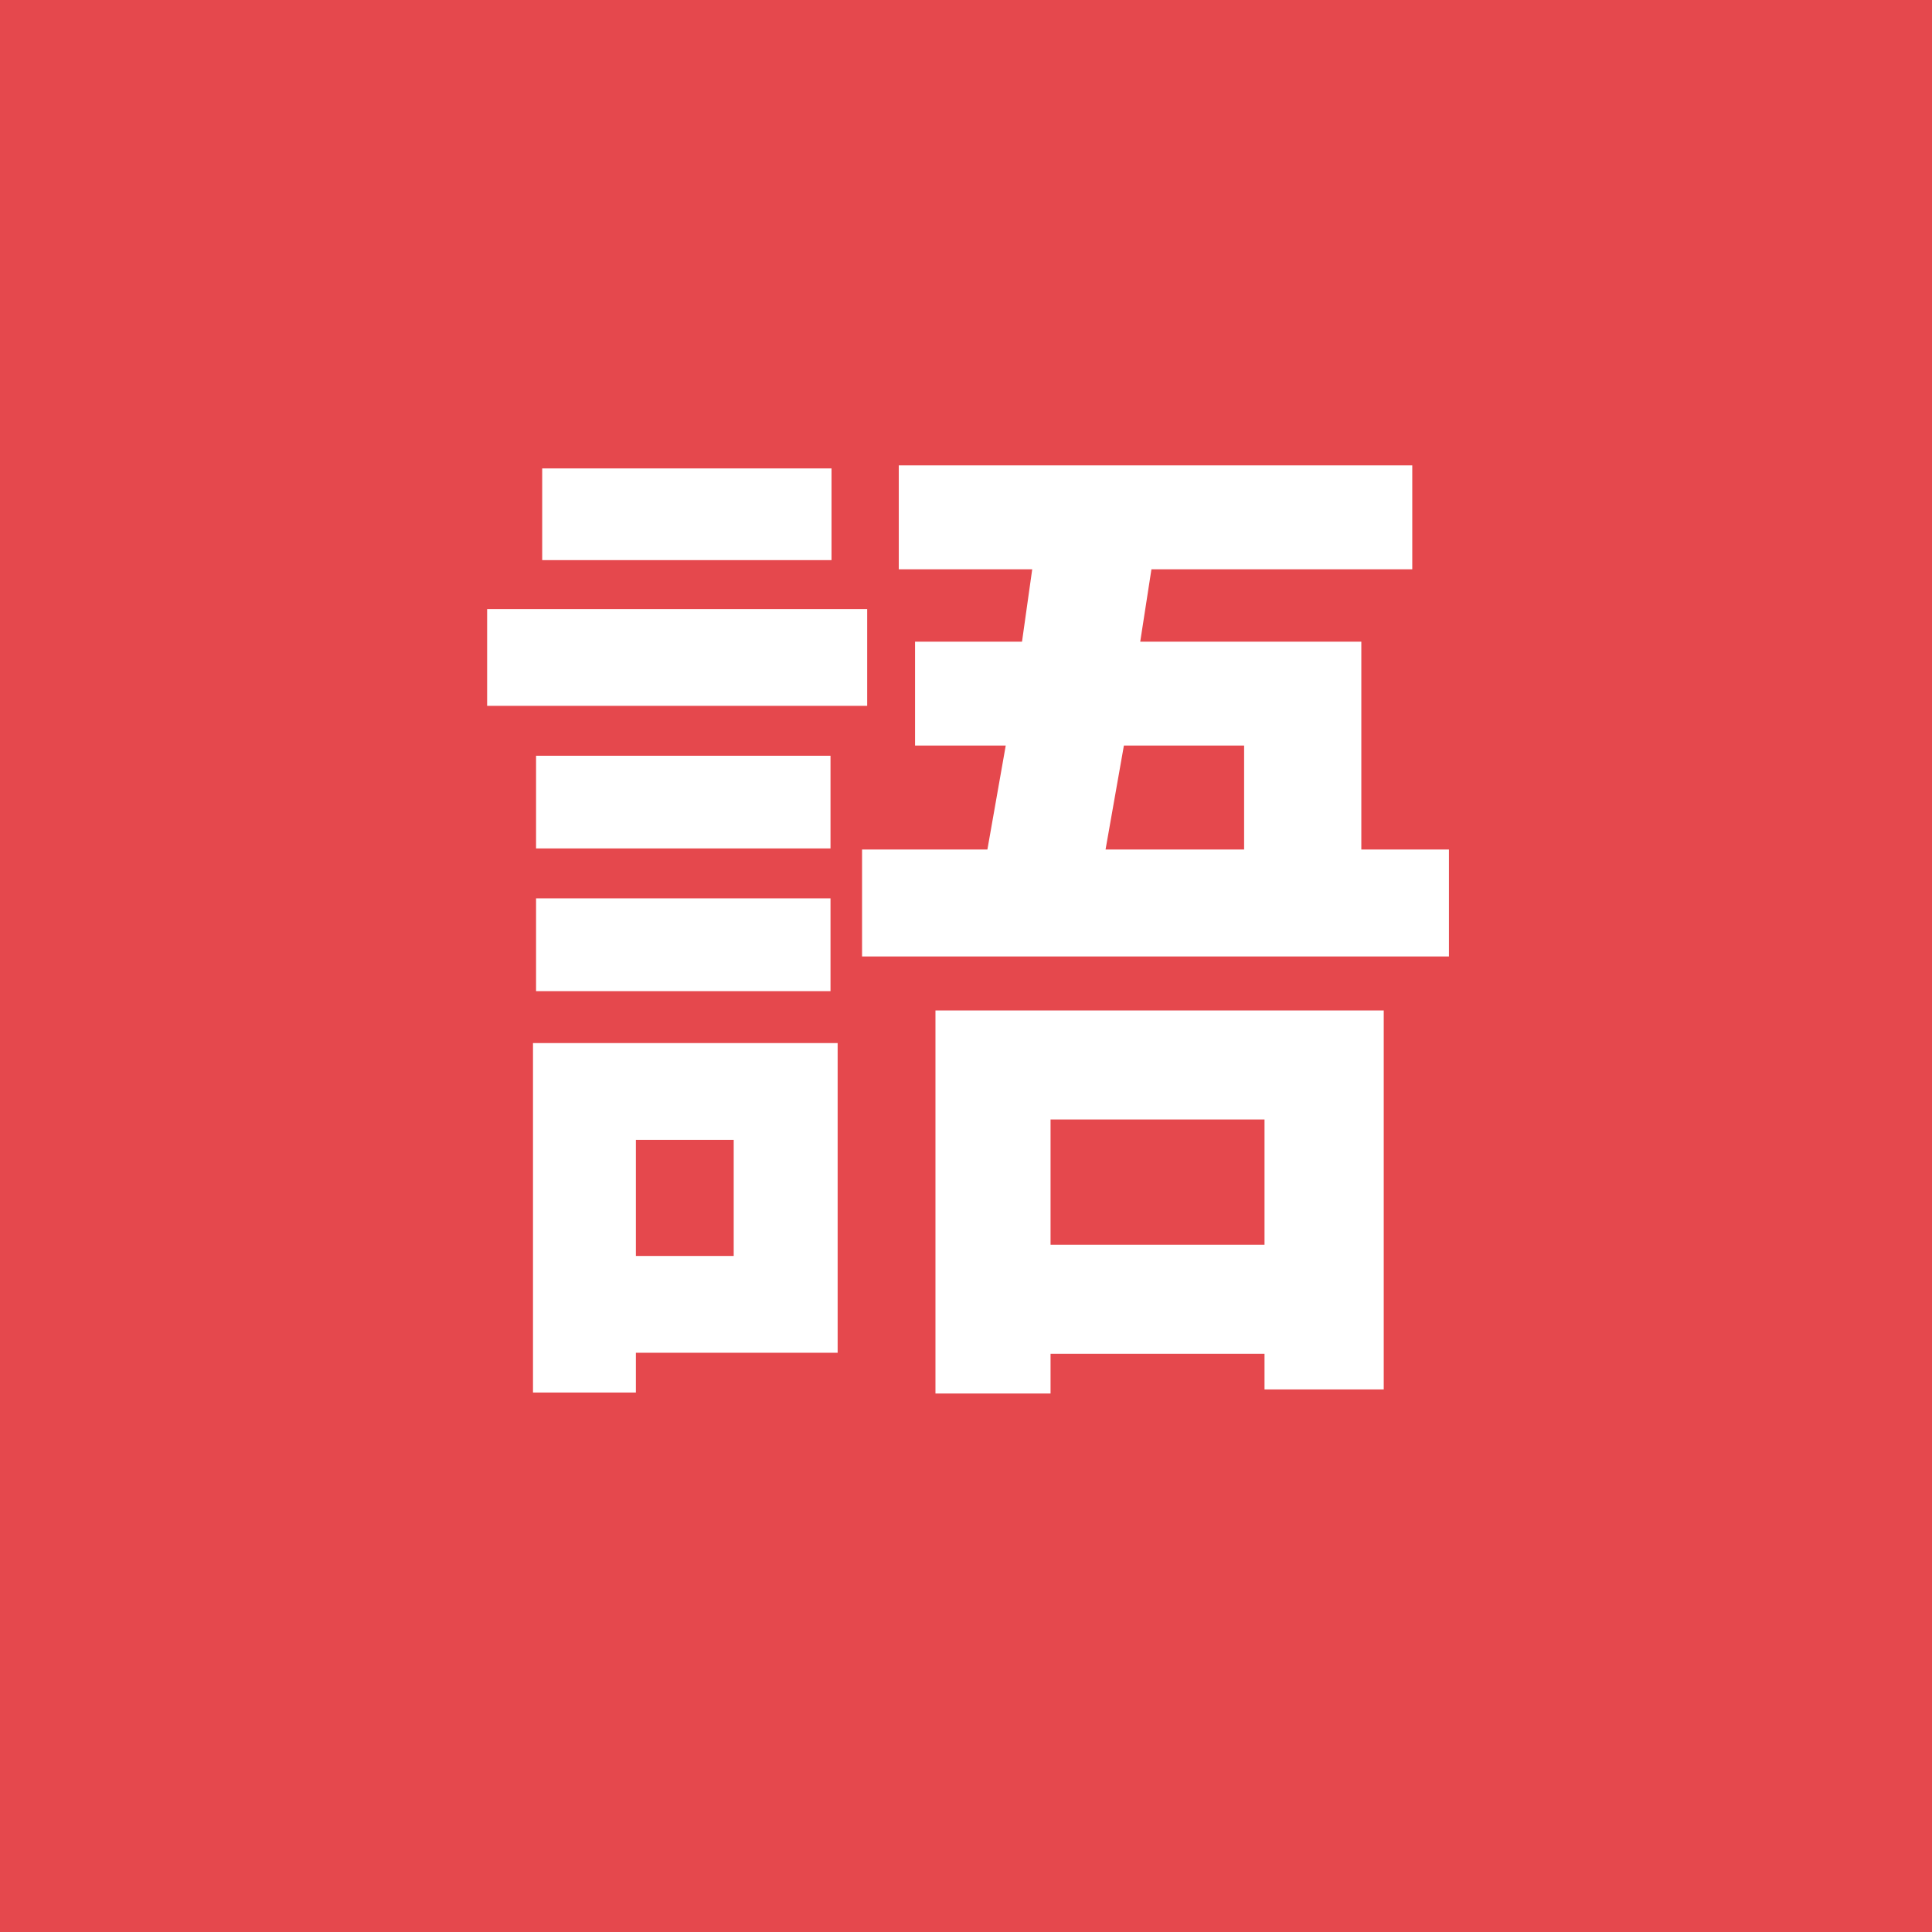
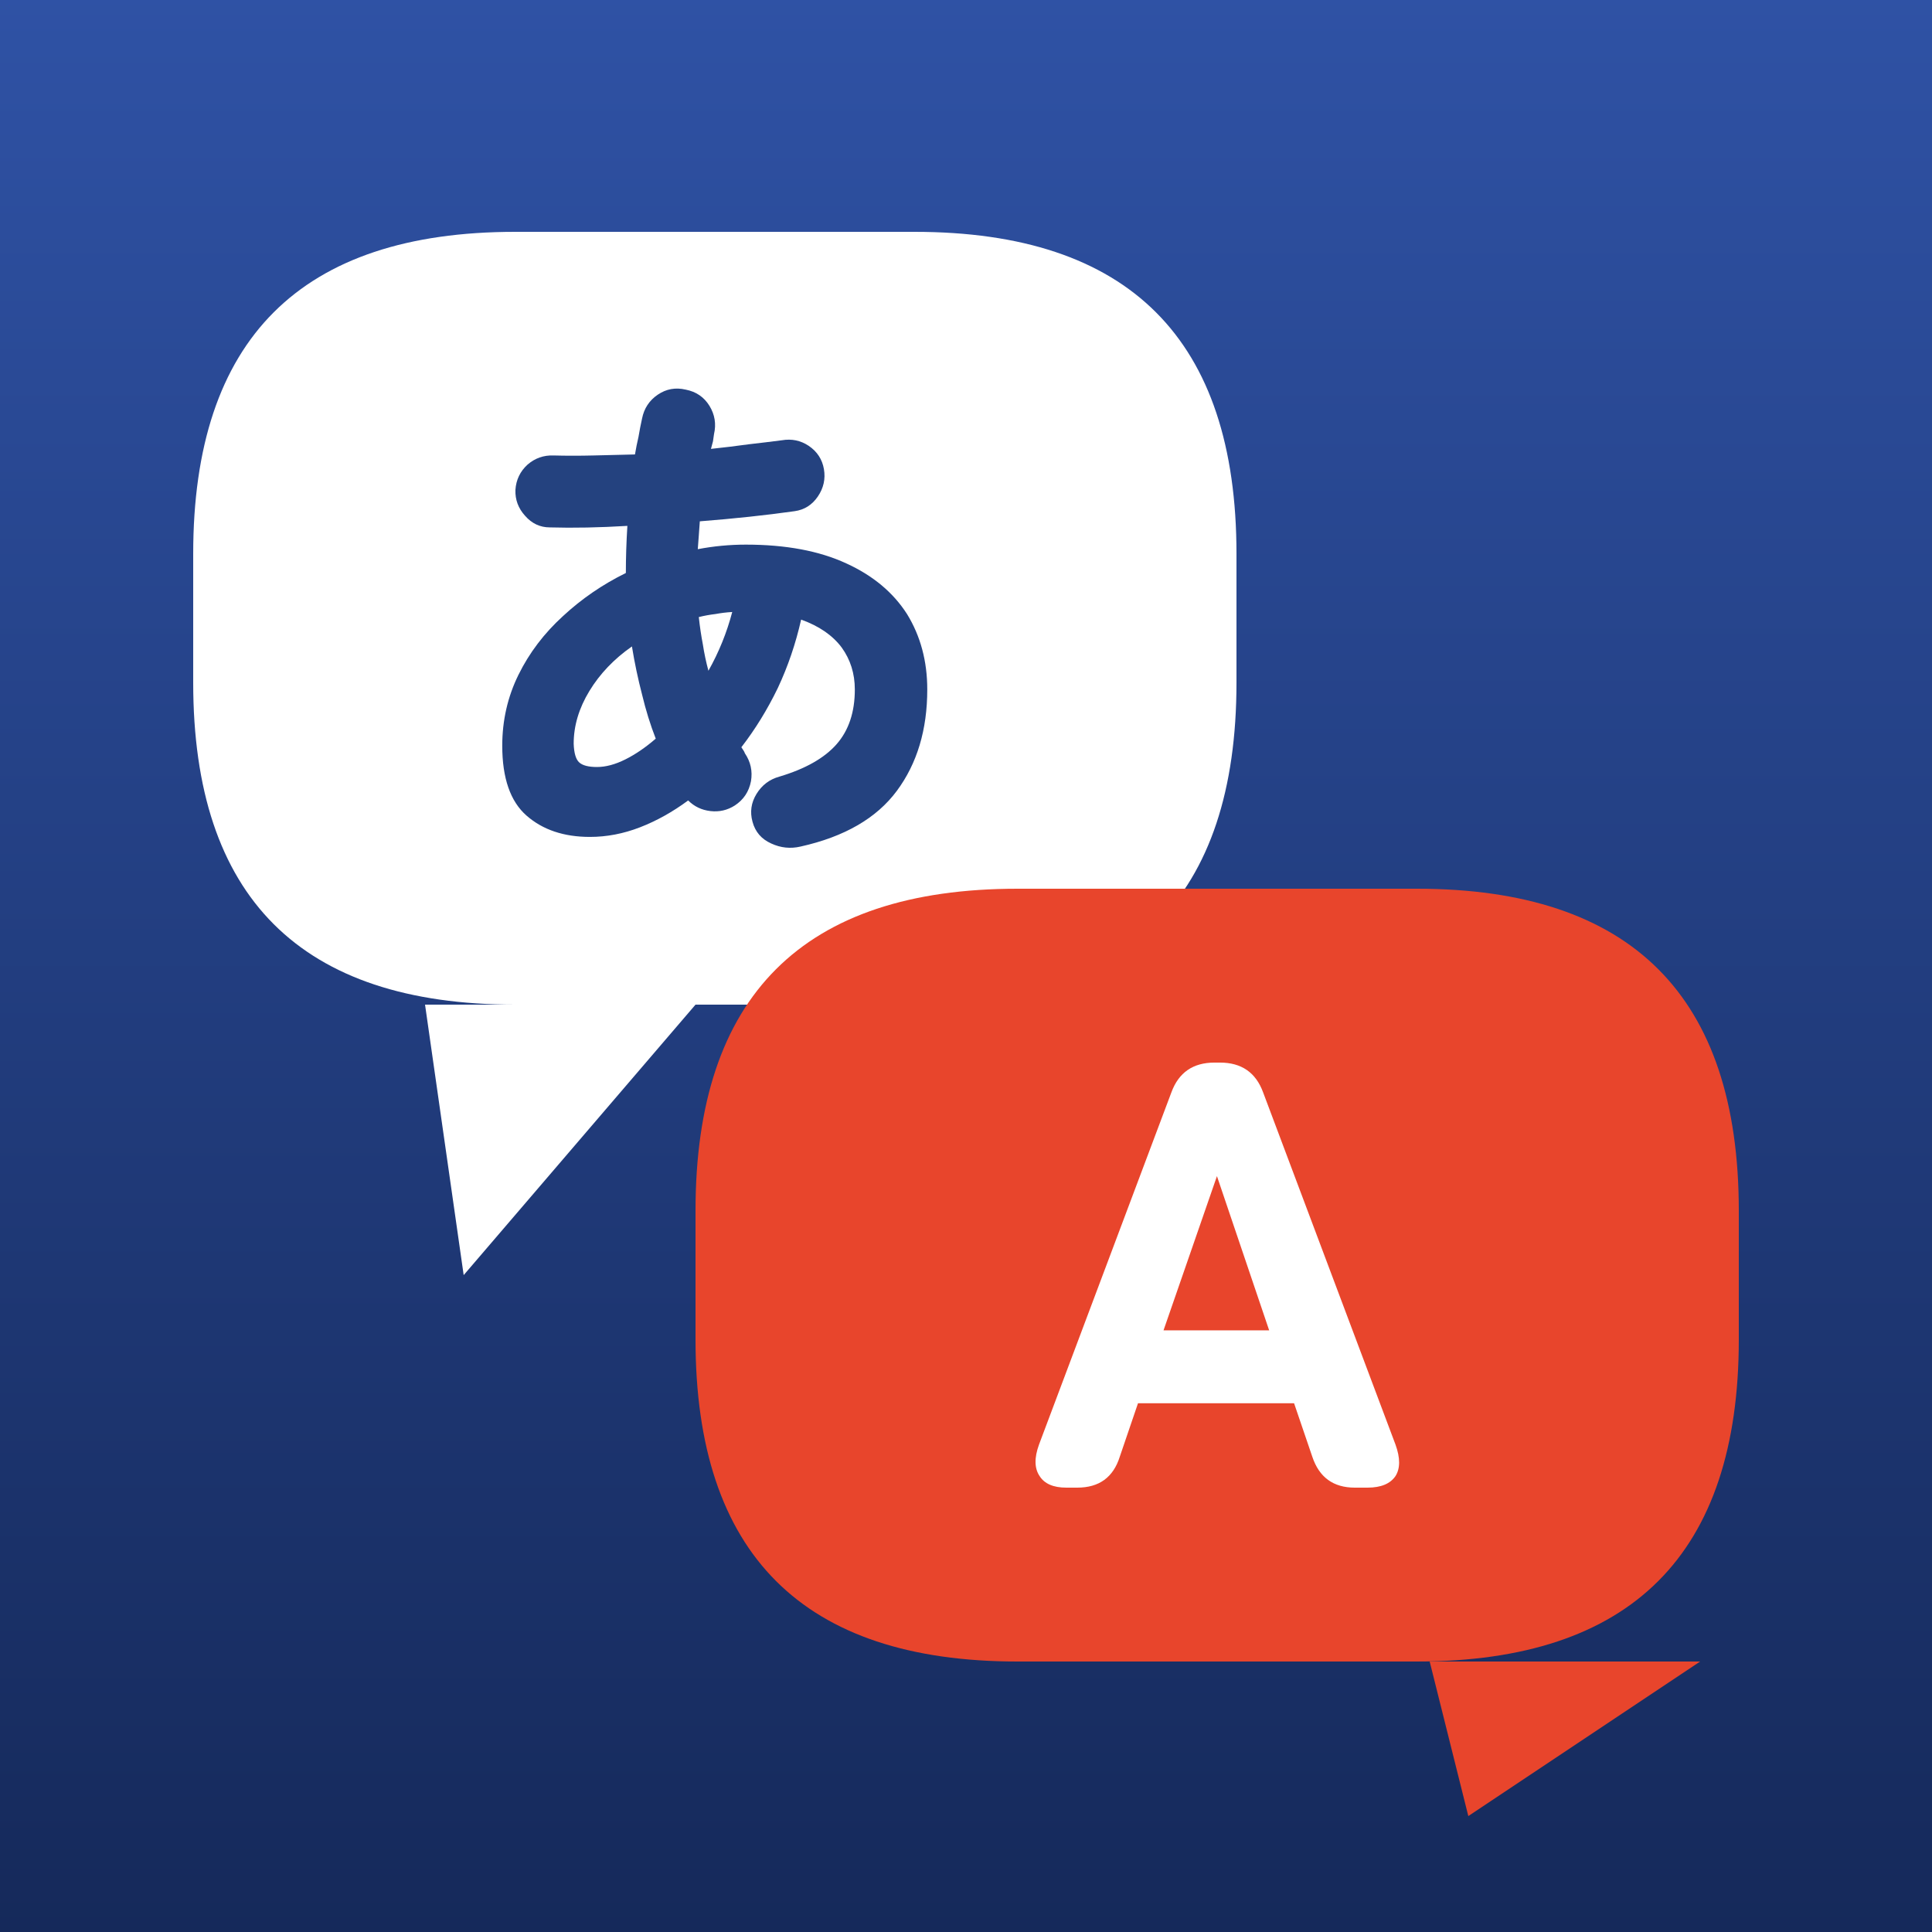
- <svg xmlns="http://www.w3.org/2000/svg" viewBox="0 0 512 512">
-   <rect width="512" height="512" fill="#e5484d" />
-   <text x="256" y="345" font-size="270" text-anchor="middle" fill="#fff" font-family="'Noto Sans CJK JP','Hiragino Sans','Yu Gothic',sans-serif" font-weight="700">語</text>
+ <svg xmlns="http://www.w3.org/2000/svg" viewBox="0 0 100 100">
+   <defs>
+     <linearGradient id="i42_a" x1="0" y1="0" x2="0" y2="1">
+       <stop offset="0" stop-color="#2F52A5" />
+       <stop offset="1" stop-color="#15295A" />
+     </linearGradient>
+   </defs>
+   <rect width="100" height="100" fill="url(#i42_a)" />
+   <path d="M26.667 12H47.333Q64 12 64 28.667V35.333Q64 52 47.333 52H36L24 66L22 52H26.667Q10 52 10 35.333V28.667Q10 12 26.667 12Z" fill="#fff" />
+   <path d="M52.667 46H73.333Q90 46 90 62.667V69.333Q90 86 73.333 86H88L76 94L74 86H52.667Q36 86 36 69.333V62.667Q36 46 52.667 46Z" fill="#E8452C" />
+   <path transform="translate(24.03 42.06) scale(0.2622)" d="M66.4 6.7Q63.4 7.4 60.6 6.1Q57.7 4.8 56.9 1.8Q56.1-1.1 57.7-3.7Q59.3-6.3 62.2-7.1Q69.9-9.4 73.5-13.5Q77.1-17.6 77.1-24.3Q77.1-29 74.5-32.6Q71.8-36.2 66.5-38.1Q64.9-31 61.9-24.6Q58.8-18.2 54.7-12.9Q54.9-12.6 55.1-12.3Q55.3-12 55.4-11.7Q57.1-9.2 56.6-6.2Q56-3.1 53.4-1.4Q51.2 0 48.6-0.3Q46-0.6 44.2-2.4Q39.6 1 34.7 2.9Q29.8 4.8 24.8 4.8Q17.1 4.8 12.3 0.6Q7.5-3.6 7.5-13.2Q7.5-20.7 10.7-27.2Q13.9-33.7 19.5-38.8Q25-43.9 31.9-47.3Q31.9-51.8 32.2-56.6Q23.9-56.1 16.9-56.3Q14-56.3 12-58.6Q10-60.8 10.1-63.7Q10.3-66.7 12.5-68.7Q14.7-70.6 17.6-70.5Q21.4-70.4 25.5-70.5Q29.5-70.6 33.7-70.7Q34-72.5 34.4-74.2Q34.7-76 35.1-77.8Q35.7-80.8 38.2-82.5Q40.7-84.2 43.7-83.5Q46.8-82.9 48.4-80.3Q50-77.7 49.3-74.7Q49.2-74 49.1-73.3Q48.9-72.6 48.7-71.8Q52.5-72.2 56.1-72.7Q59.6-73.1 62.7-73.5Q65.6-74 68-72.4Q70.5-70.7 71-67.8Q71.5-64.9 69.8-62.4Q68.1-59.9 65.2-59.5Q56.7-58.3 46.5-57.5Q46.4-56.1 46.3-54.7Q46.2-53.4 46.1-52Q50.8-52.9 55.6-52.9Q67.4-52.9 75.4-49.2Q83.3-45.6 87.4-39.2Q91.4-32.7 91.4-24.3Q91.4-12.4 85.4-4.3Q79.4 3.8 66.4 6.7M26.2-9Q28.8-9 31.8-10.5Q34.8-12 37.8-14.6Q36.2-18.7 35.1-23.3Q33.9-27.9 33.1-32.8Q27.8-29.1 24.7-24Q21.6-18.9 21.6-13.6Q21.7-10.8 22.7-9.9Q23.7-9 26.2-9M48.2-28Q51.3-33.5 52.9-39.6Q51.2-39.5 49.6-39.2Q47.9-39 46.3-38.6Q46.6-35.8 47.1-33.2Q47.5-30.6 48.2-28" fill="#24427F" />
+   <path transform="translate(52.68 77.00) scale(0.3143)" d="M9.8 0L8 0Q4.8 0 3.6-1.9Q2.3-3.8 3.5-7.1L25.3-65.1Q27.1-70 32.4-70L33.3-70Q38.6-70 40.4-65.1L62.2-7.1Q63.4-3.8 62.2-1.9Q60.9 0 57.6 0L55.5 0Q50.2 0 48.5-5.1L45.5-13.9L19.8-13.9L16.8-5.1Q15.2 0 9.8 0M32.8-51.3L24-25.9L41.4-25.9" fill="#fff" />
</svg>
